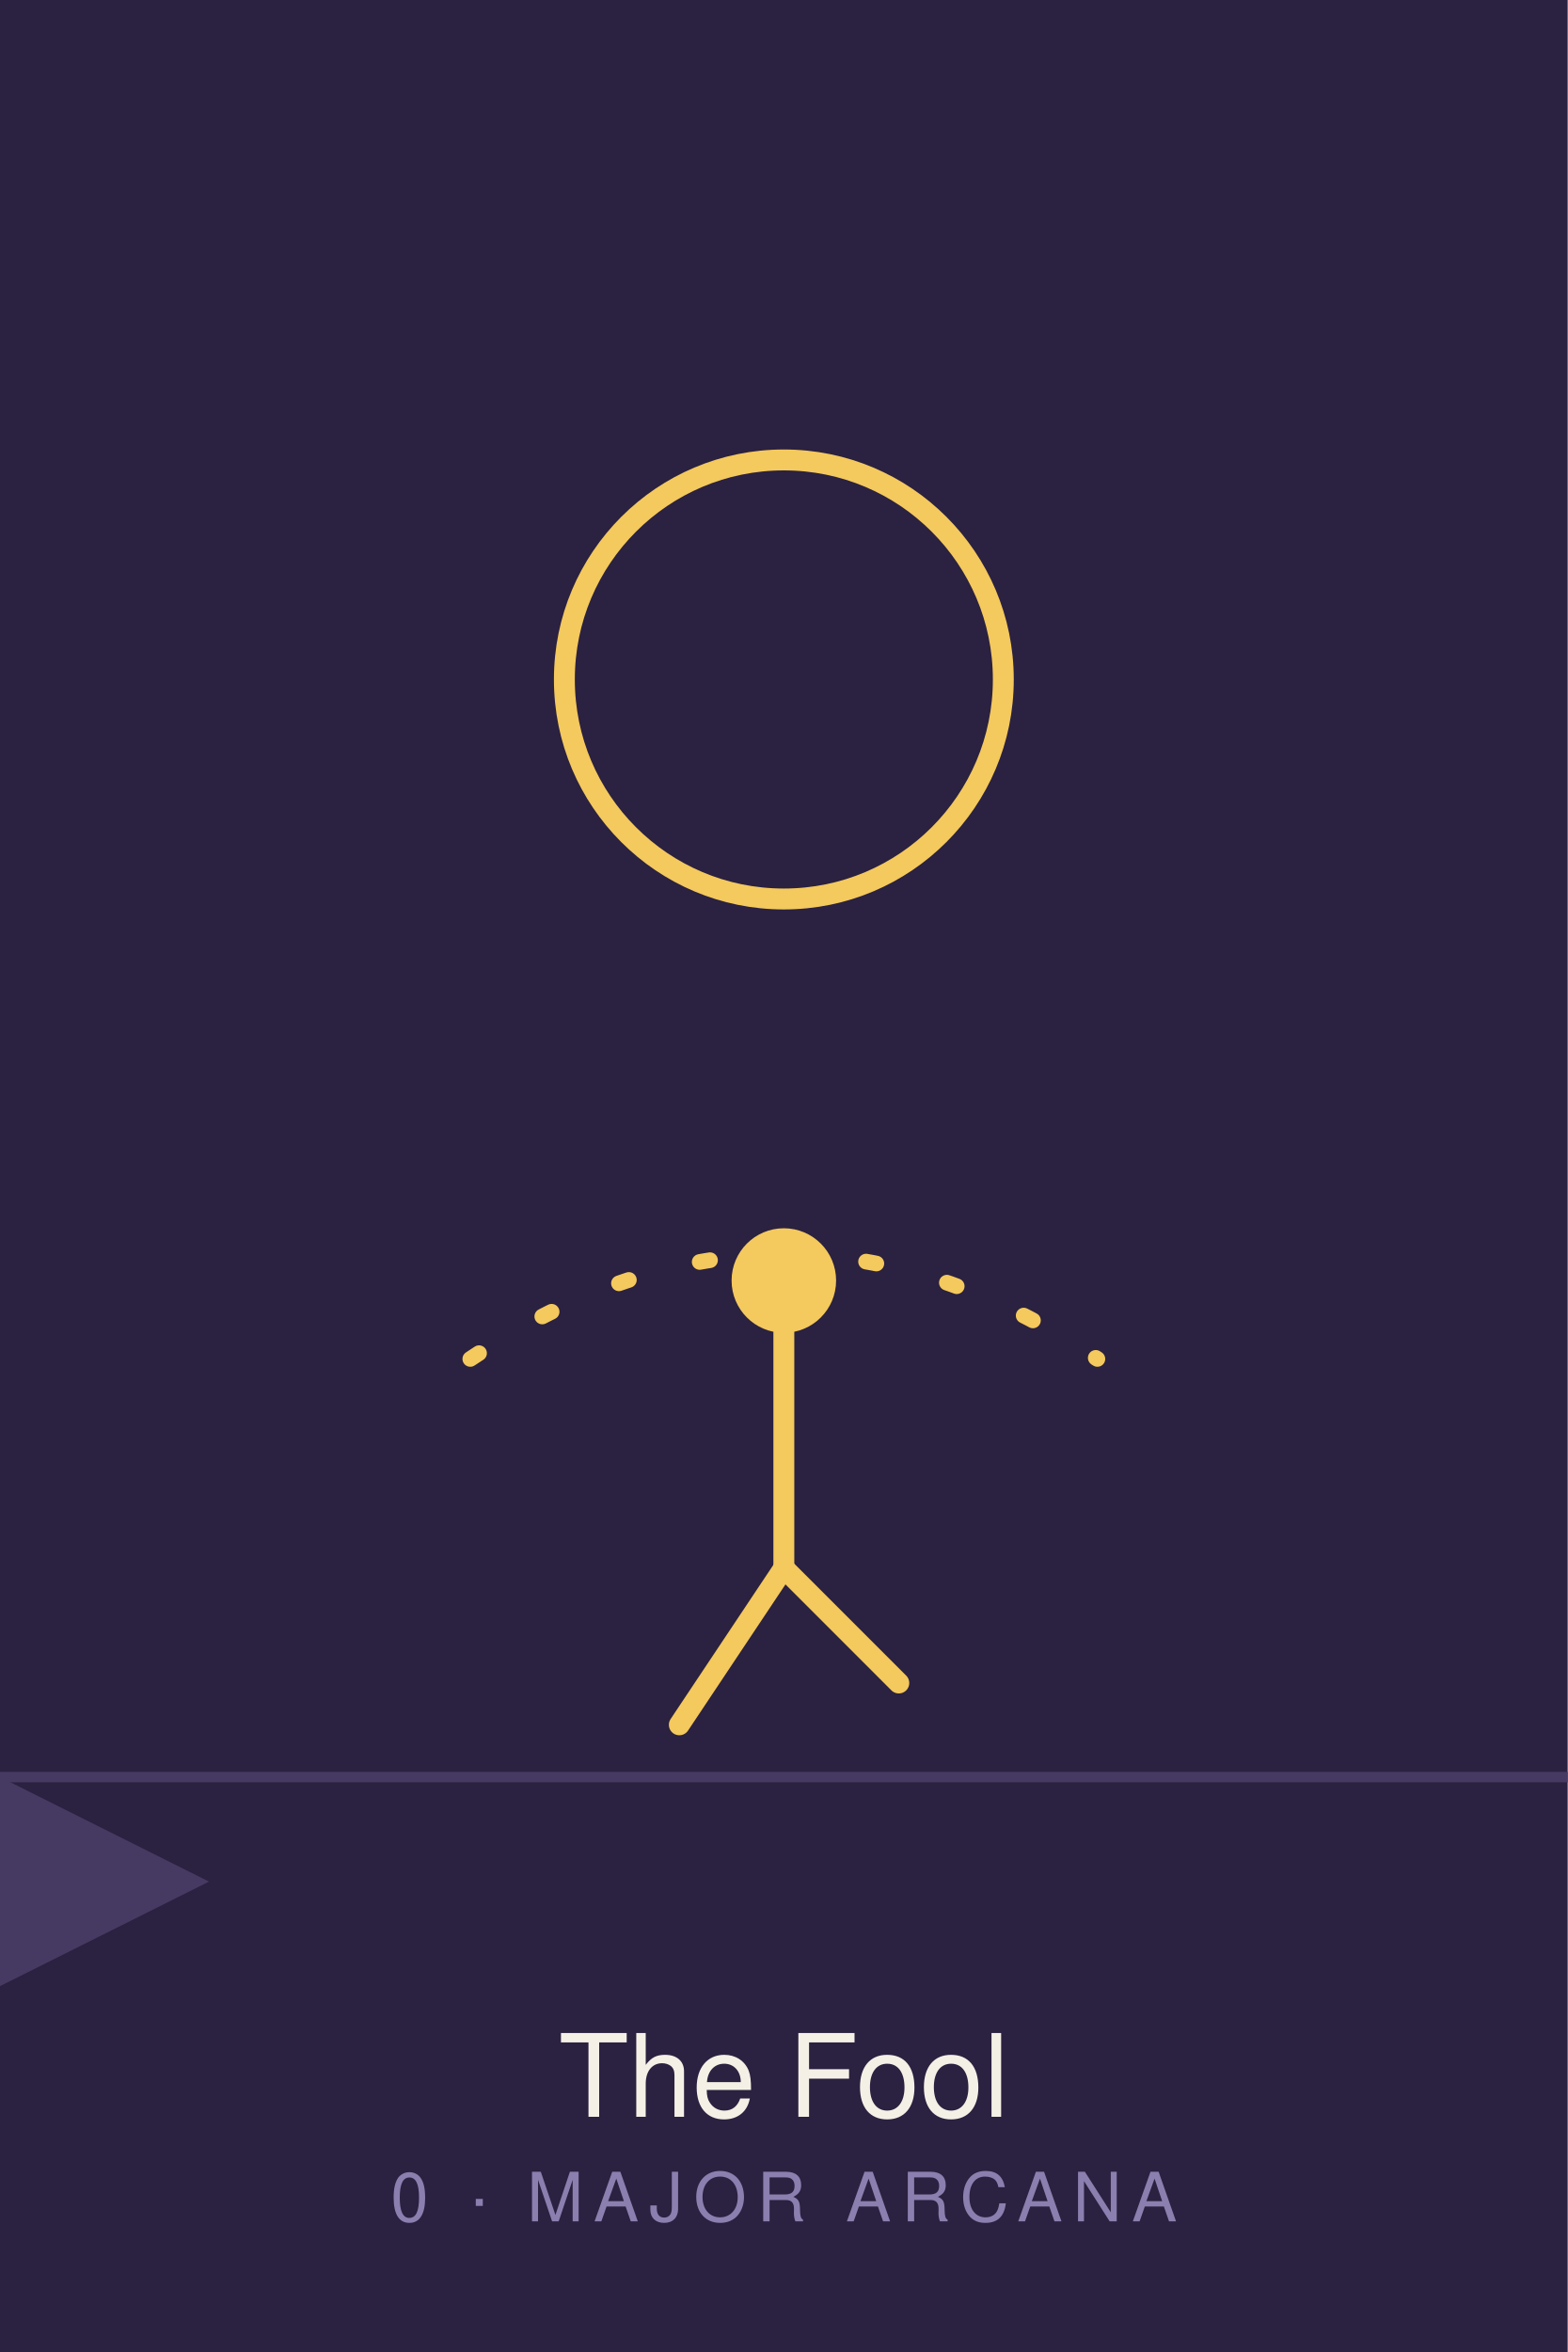
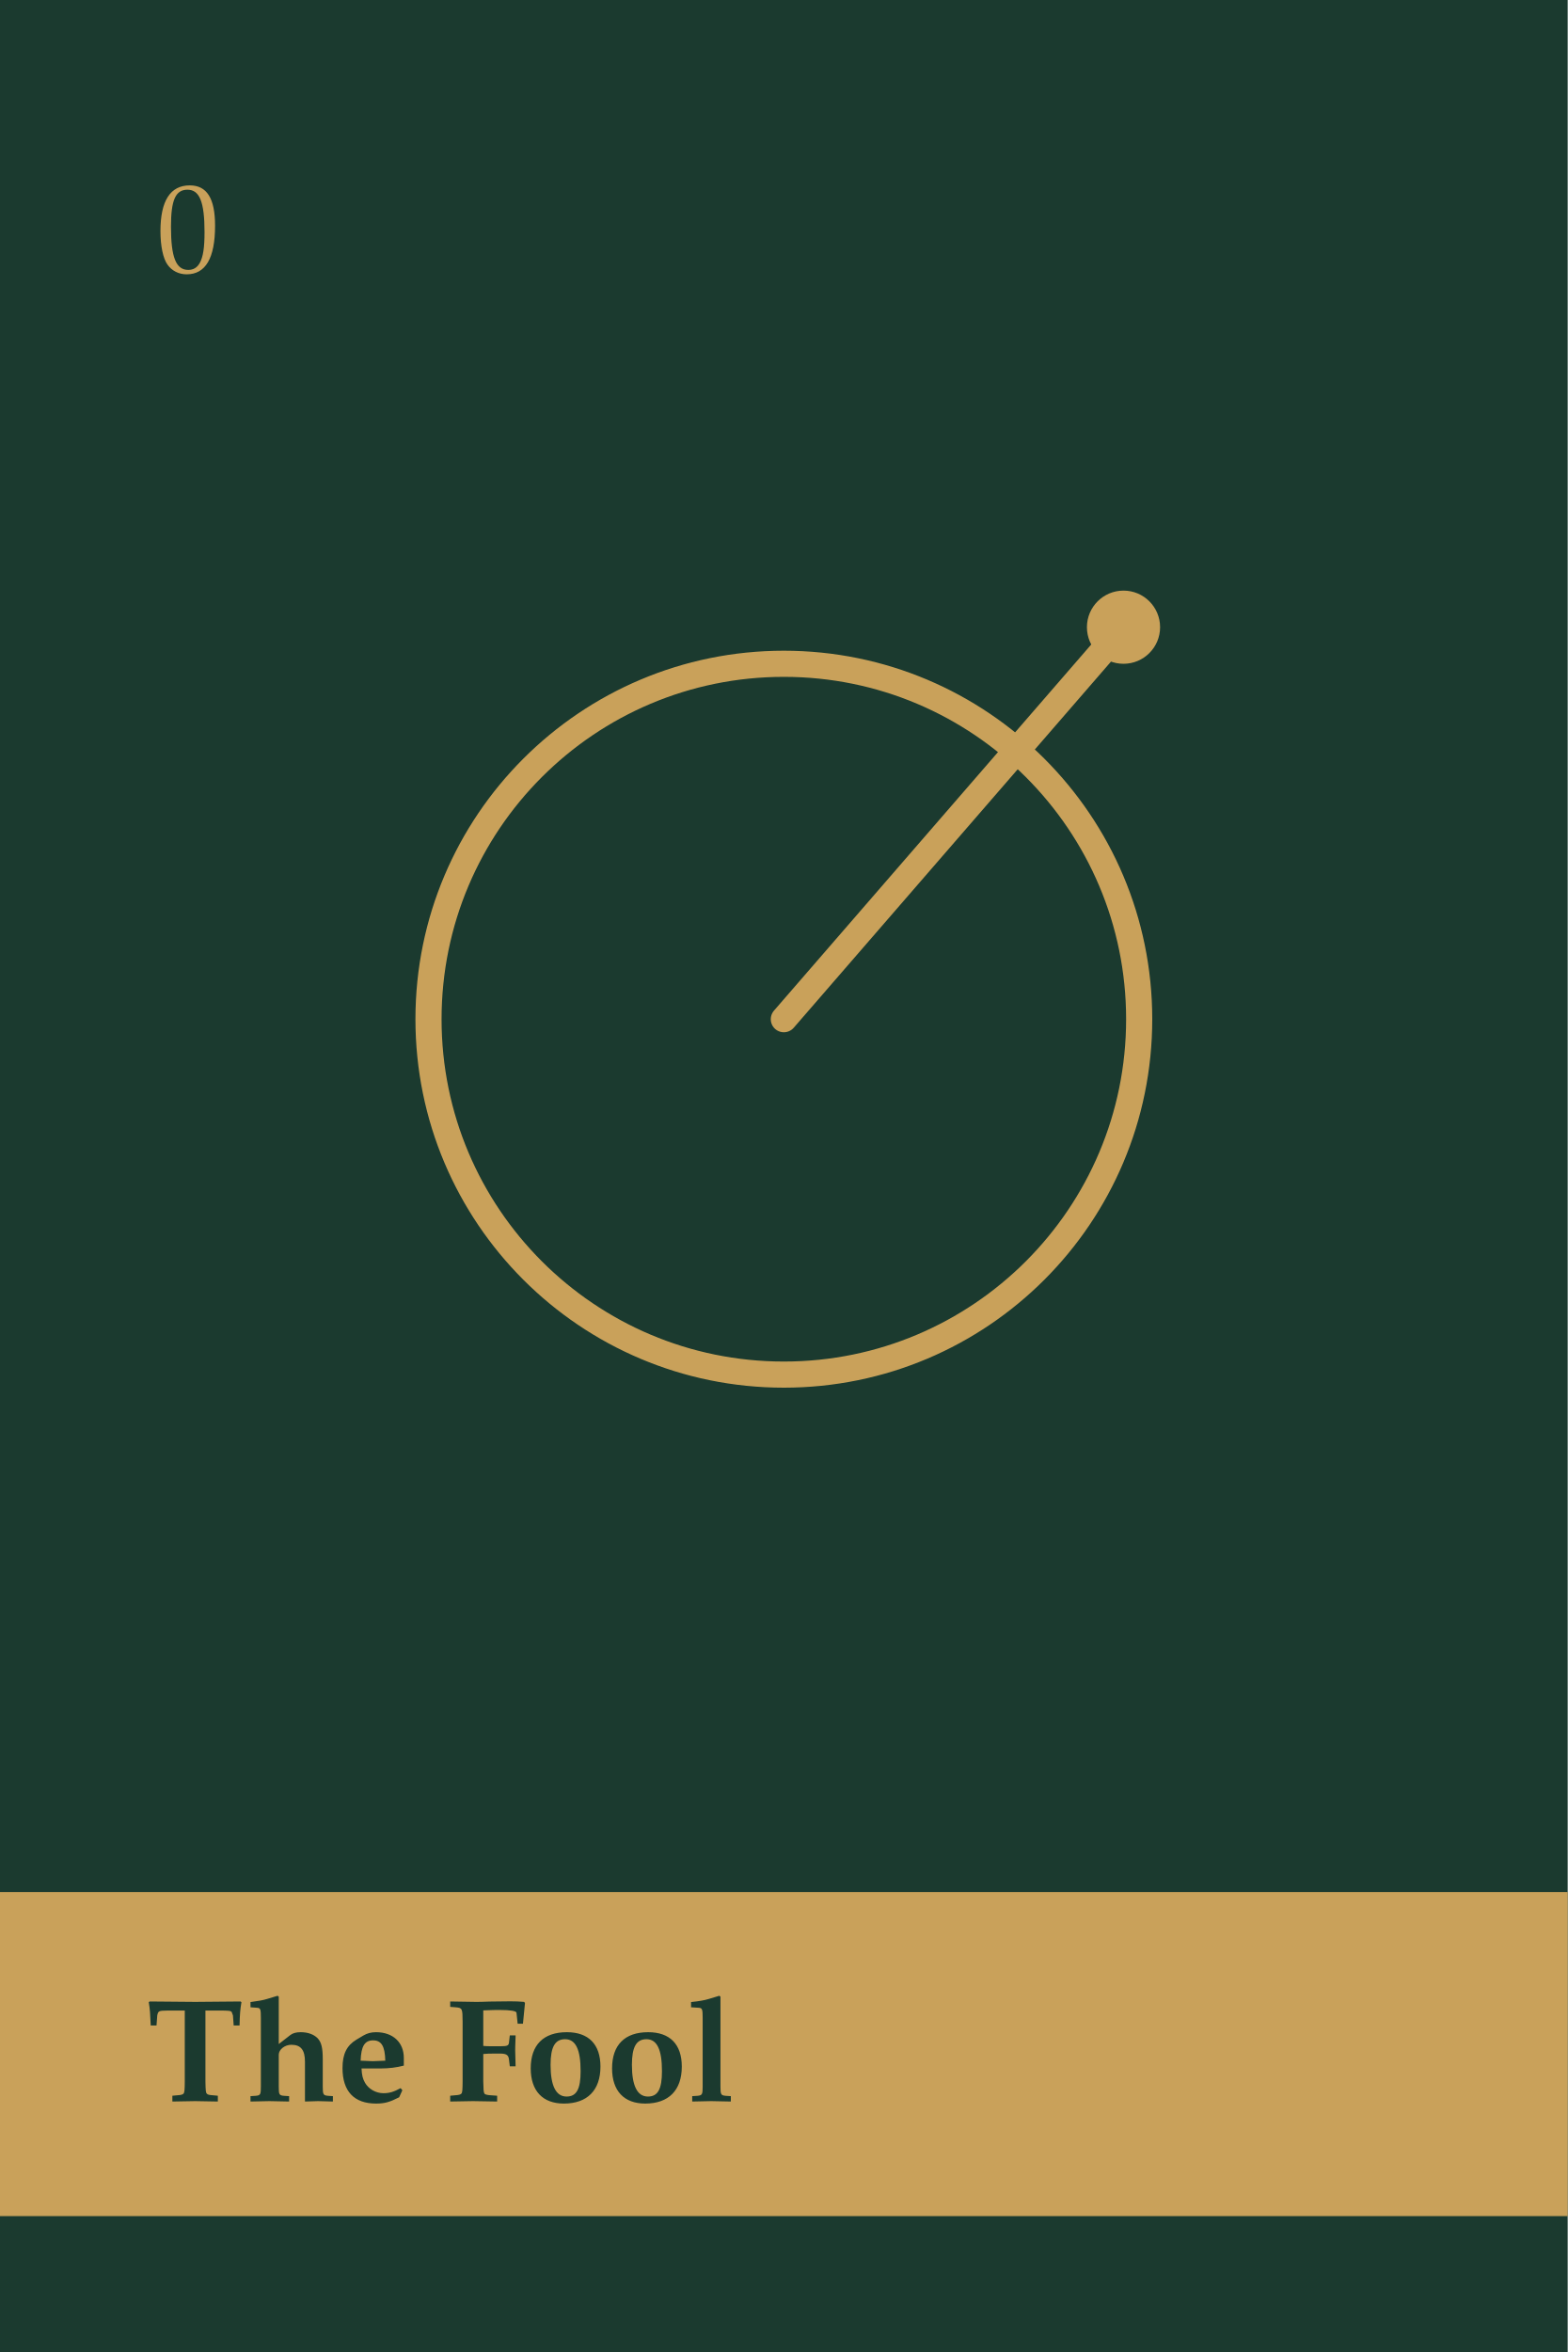
<svg xmlns="http://www.w3.org/2000/svg" viewBox="0 0 300 450" width="300" height="450">
-   <rect width="300" height="450" fill="#2b2140" />
-   <circle cx="150" cy="130" r="42" fill="none" stroke="#f4c95d" stroke-width="4" />
-   <path d="M 90 260 Q 150 220 210 260" fill="none" stroke="#f4c95d" stroke-width="3" stroke-dasharray="2 14" stroke-linecap="round" />
-   <circle cx="150" cy="245" r="10" fill="#f4c95d" />
-   <line x1="150" y1="255" x2="150" y2="300" stroke="#f4c95d" stroke-width="4" stroke-linecap="round" />
-   <line x1="150" y1="300" x2="130" y2="330" stroke="#f4c95d" stroke-width="4" stroke-linecap="round" />
-   <line x1="150" y1="300" x2="172" y2="322" stroke="#f4c95d" stroke-width="4" stroke-linecap="round" />
-   <path d="M 0 340 L 300 340" stroke="#463a63" stroke-width="2" />
-   <path d="M 0 340 L 40 360 L 0 380 Z" fill="#463a63" />
-   <text x="150" y="405" text-anchor="middle" font-family="Helvetica, Arial, sans-serif" font-size="22" fill="#f4f0e6">The Fool</text>
-   <text x="150" y="425" text-anchor="middle" font-family="Helvetica, Arial, sans-serif" font-size="13" letter-spacing="2" fill="#8a7fae">0 · MAJOR ARCANA</text>
+   <rect width="300" height="450" fill="#1b3a2f" />
+   <text x="30" y="52" font-family="Iowan Old Style, Palatino, Georgia, serif" font-size="24" fill="#c9a15a">0</text>
+   <circle cx="150" cy="195" r="68" fill="none" stroke="#c9a15a" stroke-width="5" />
+   <line x1="150" y1="195" x2="215" y2="120" stroke="#c9a15a" stroke-width="5" stroke-linecap="round" />
+   <circle cx="215" cy="120" r="7" fill="#c9a15a" />
+   <rect x="0" y="362" width="300" height="62" fill="#c9a15a" />
+   <text x="28" y="402" font-family="Iowan Old Style, Palatino, Georgia, serif" font-size="28" font-weight="700" fill="#1b3a2f">The Fool</text>
</svg>
